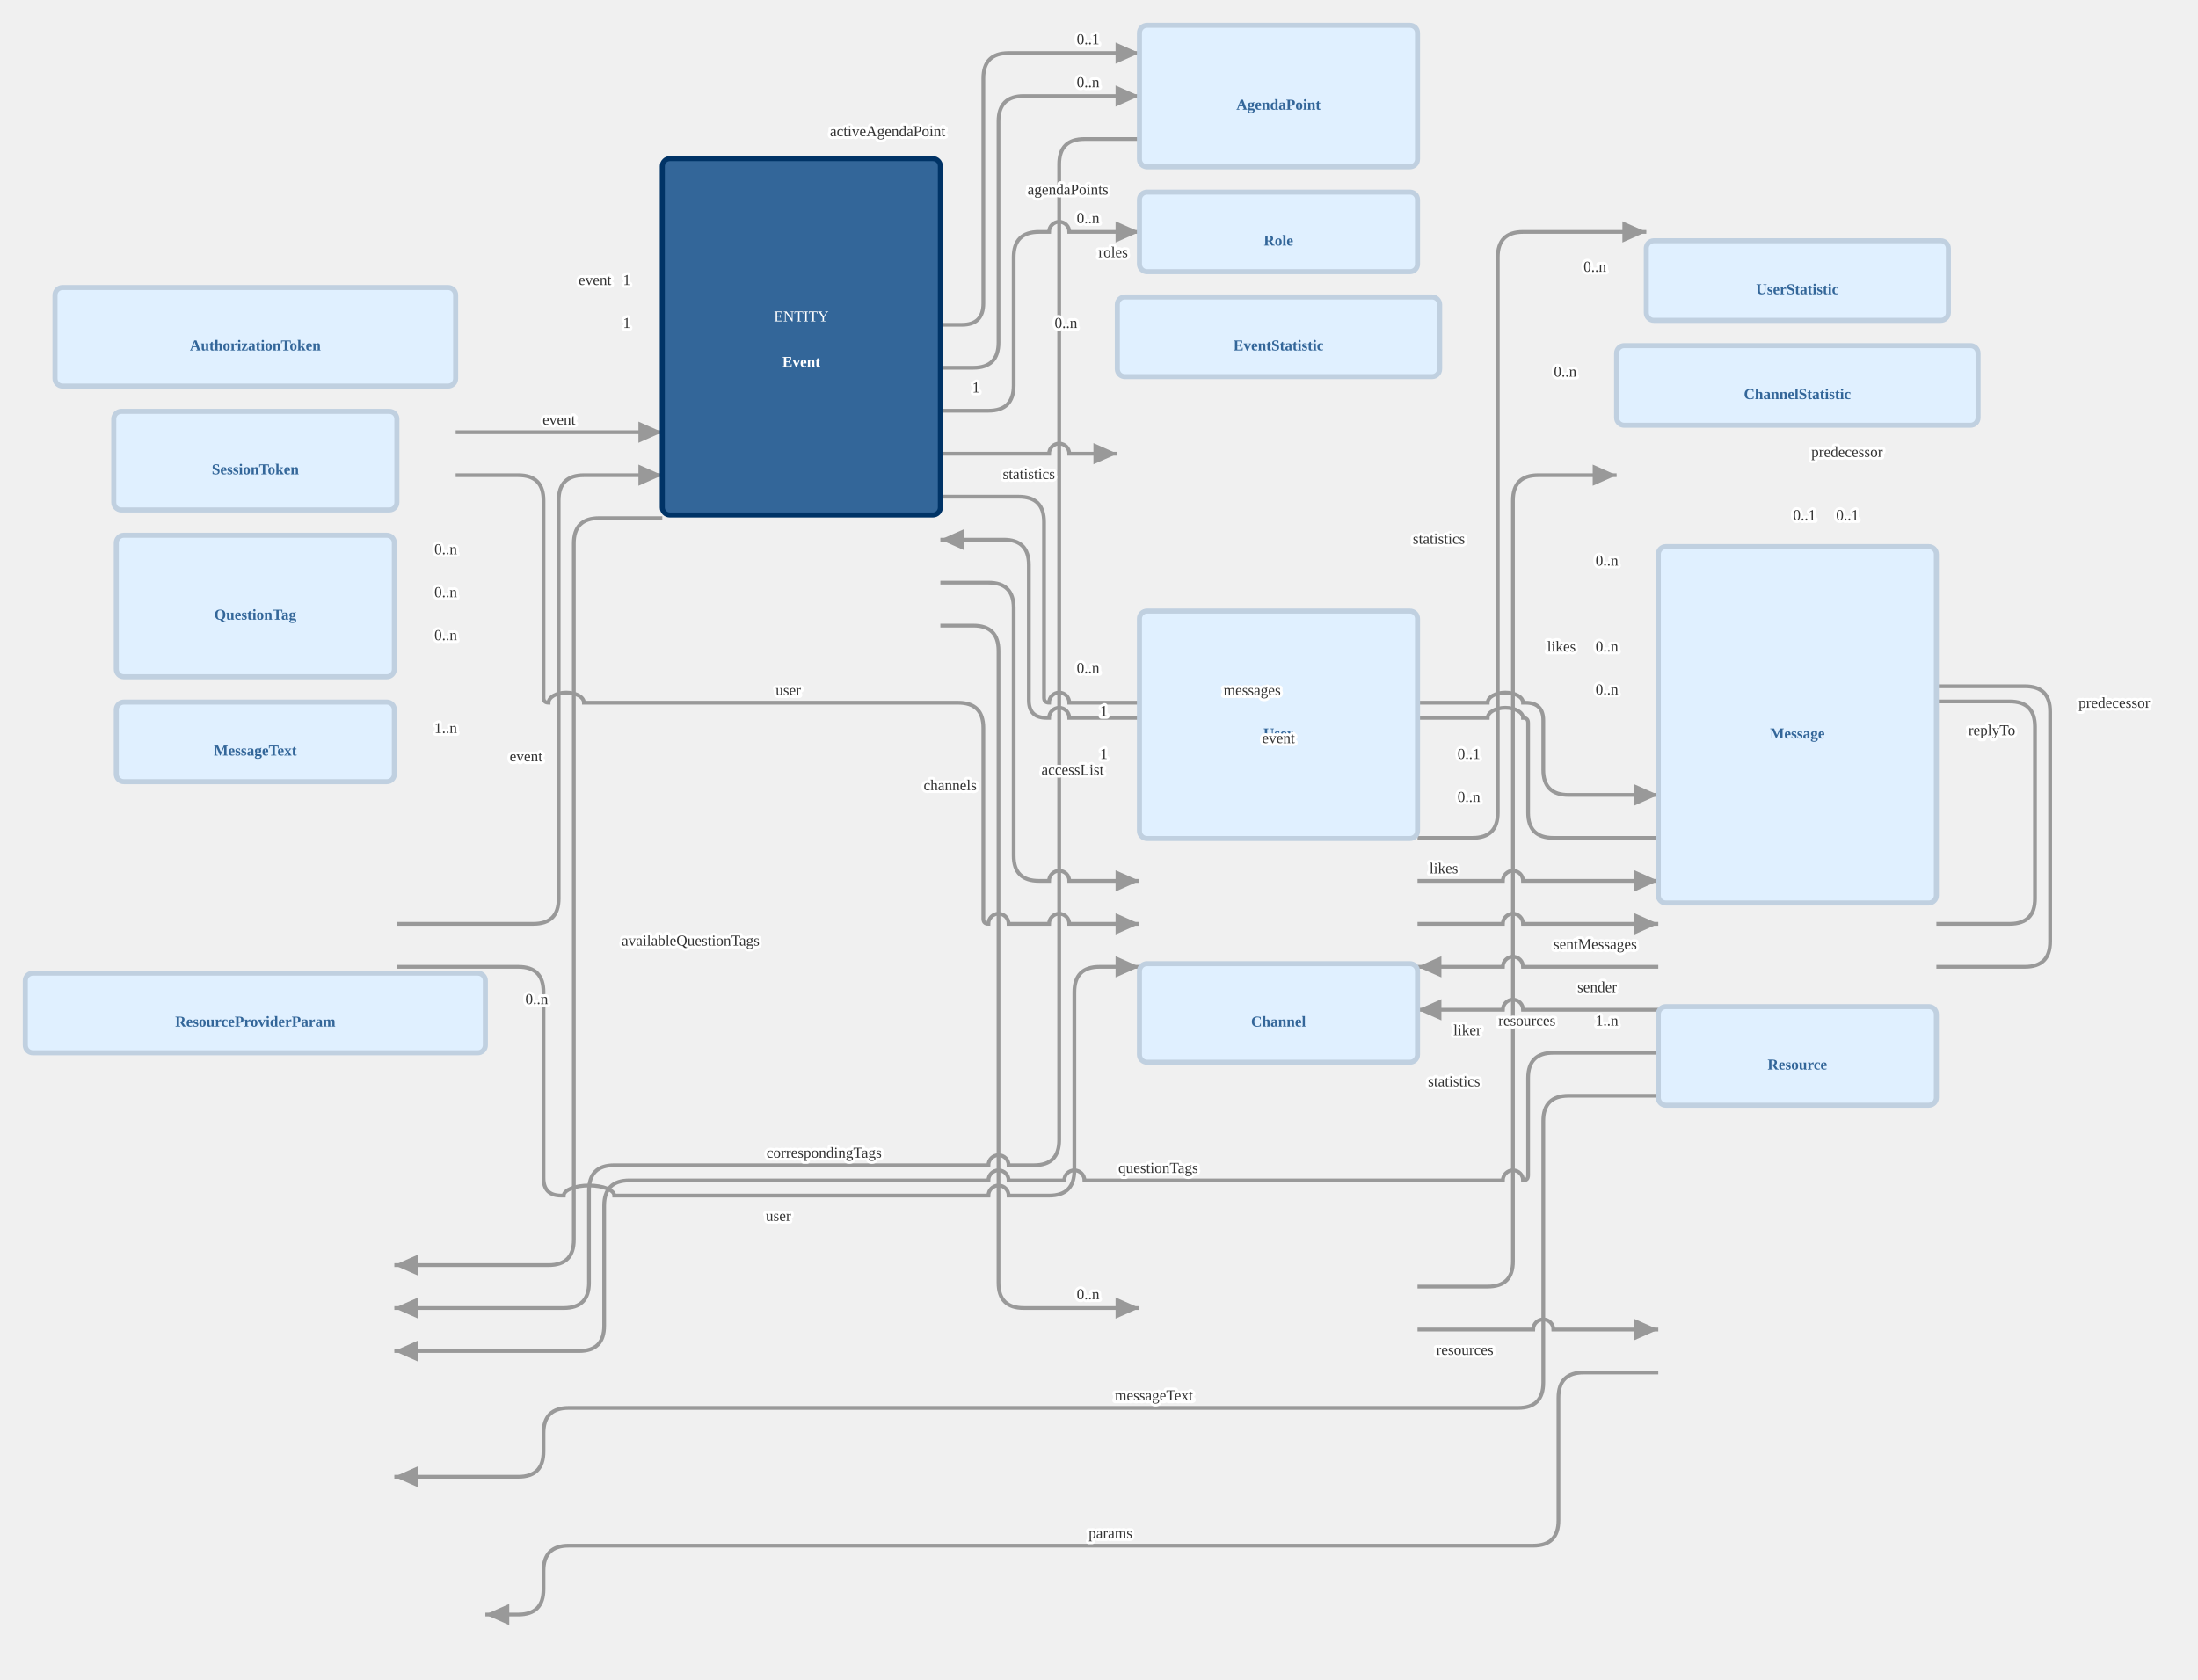
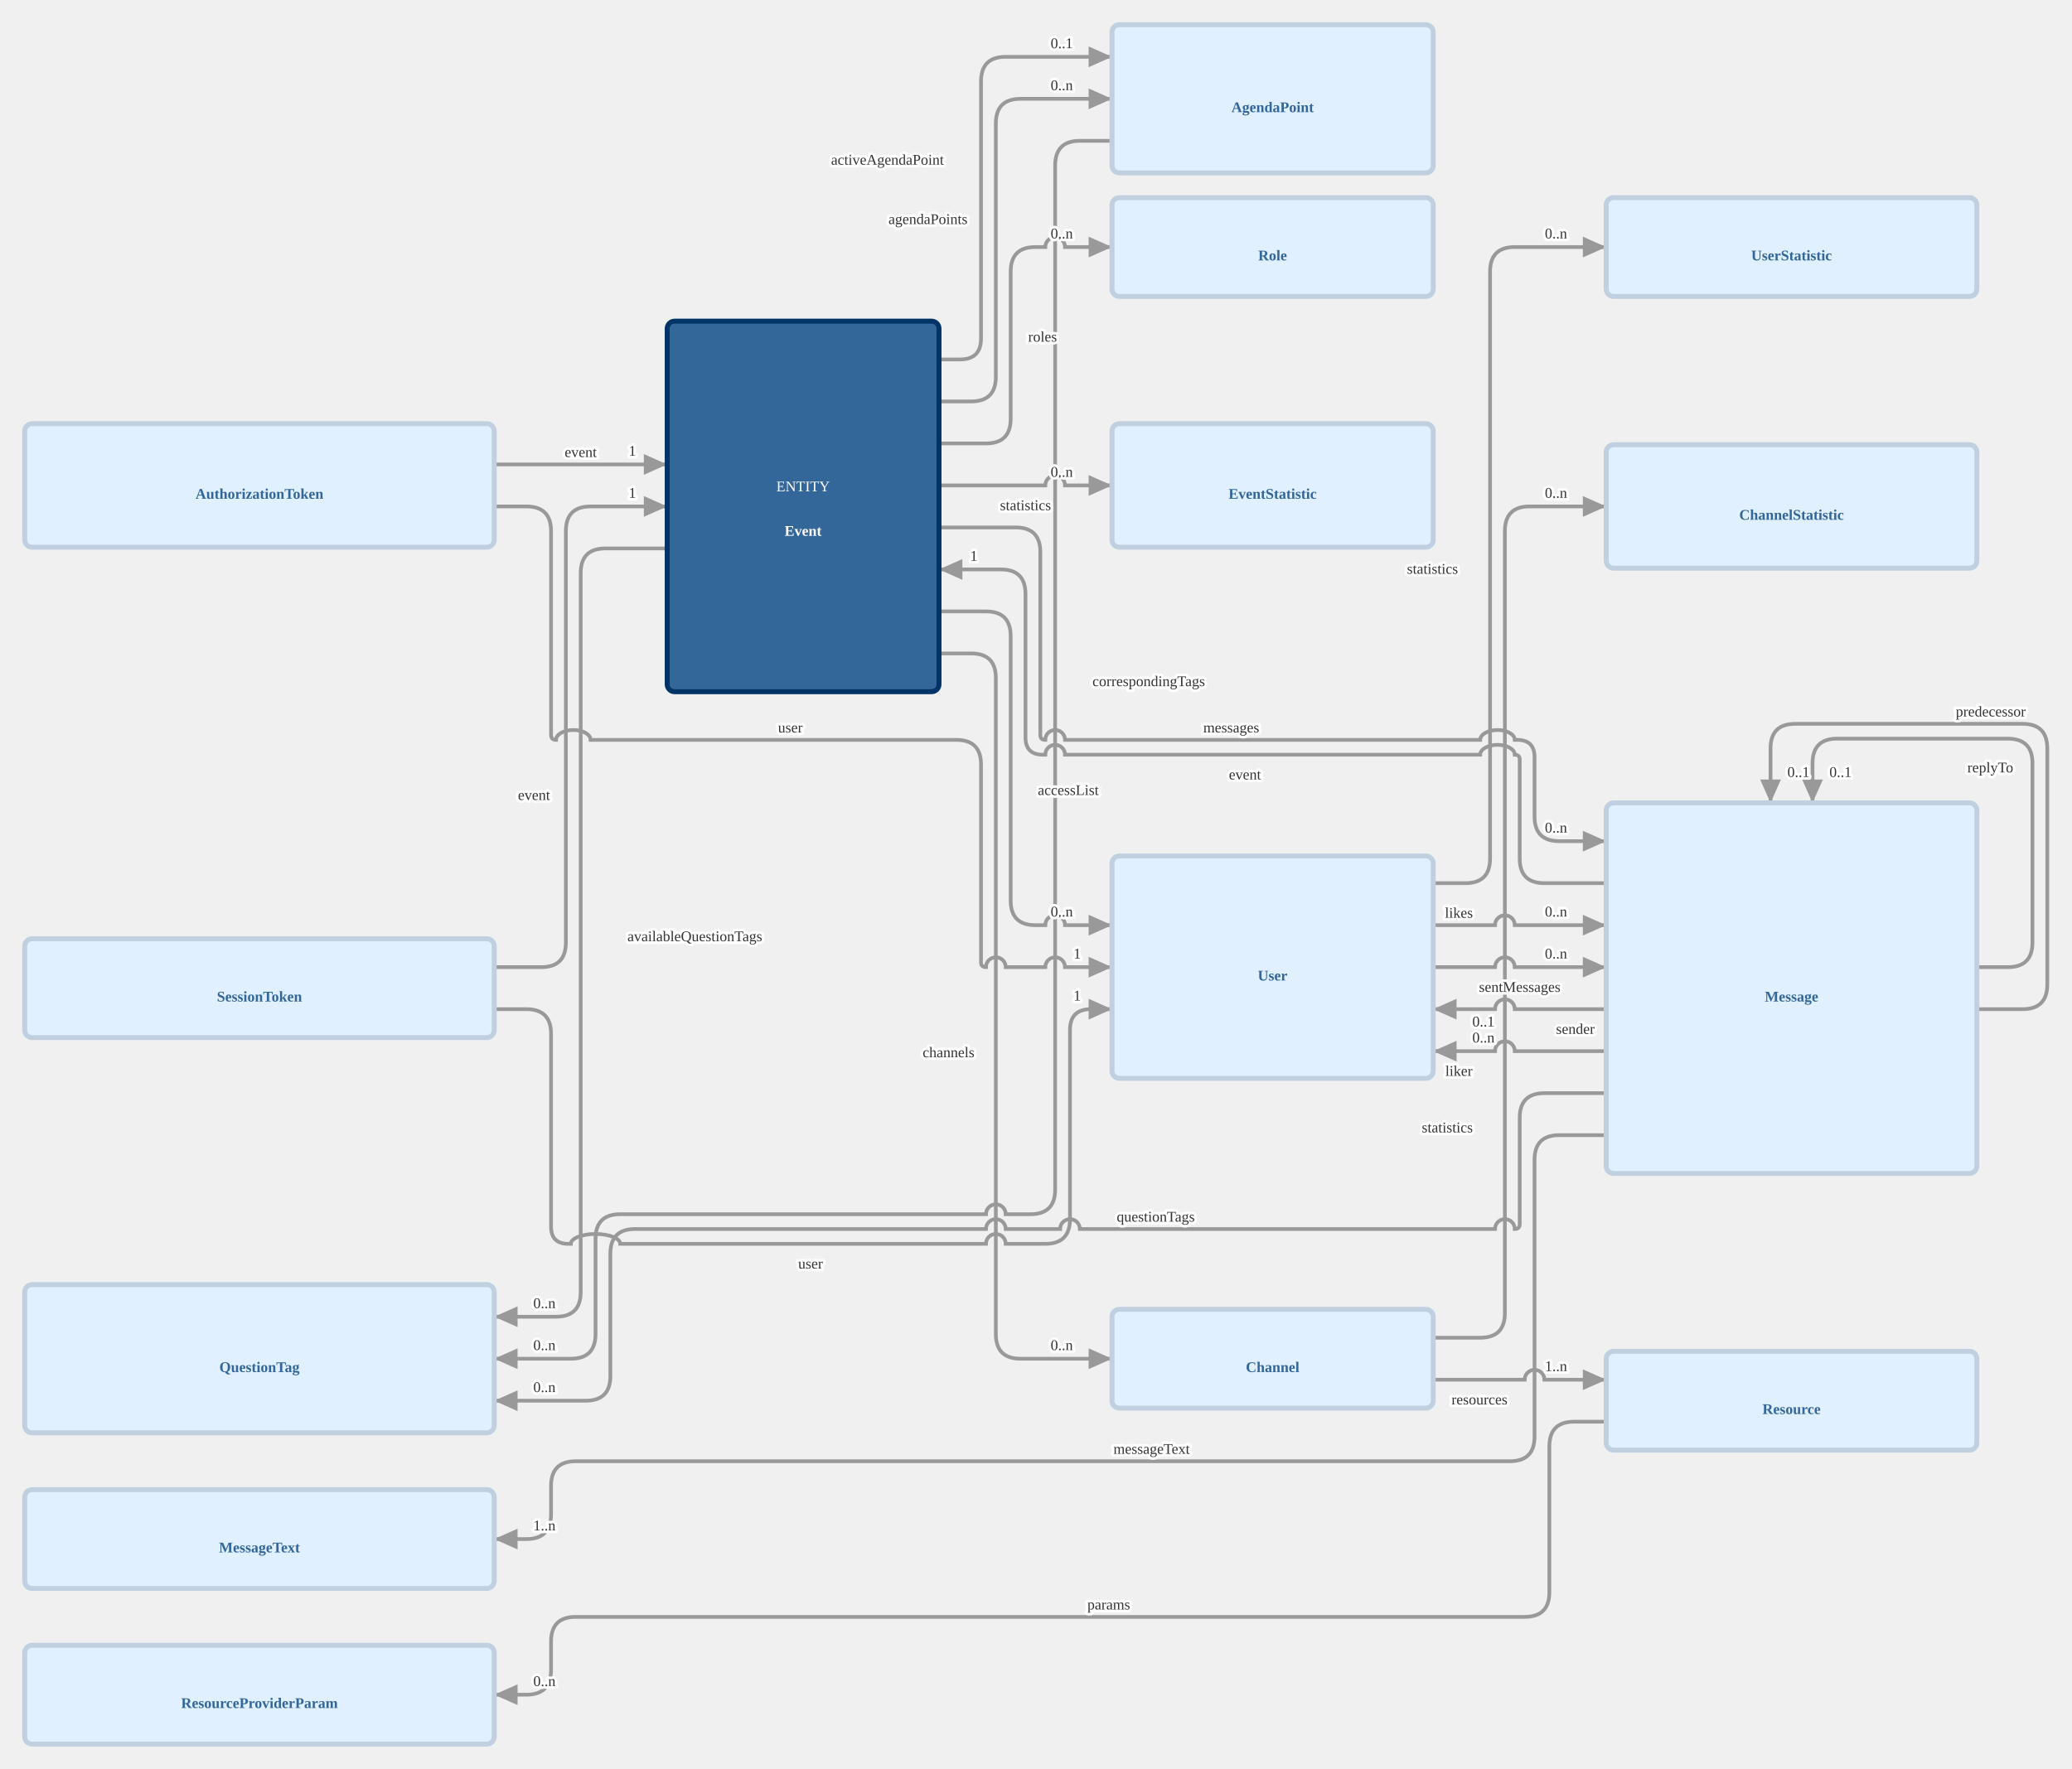
- <svg xmlns="http://www.w3.org/2000/svg" xmlns:xlink="http://www.w3.org/1999/xlink" viewBox="20 20 1739 1329" width="1739" height="1329">
+ <svg xmlns="http://www.w3.org/2000/svg" xmlns:xlink="http://www.w3.org/1999/xlink" viewBox="20 20 1677 1432" width="1677" height="1432">
  <defs>
    <style>
.gradia-1b78e744 { fill: none; stroke: #999999; stroke-width: 3 }
.gradia-72a34555 { fill: #999999 }
.gradia-8a894d87 { font-family: var(--gradia-font-family, 'Helvetica'), ui-sans-serif, -apple-system, Helvetica, Arial, sans-serif; font-size: var(--gradia-size-font-edge, 16px); text-anchor: end; fill: #333333; stroke: var(--gradia-color-edge-halo, #ffffff); stroke-width: 4.5; paint-order: stroke; stroke-linejoin: round }
.gradia-8df7aa68 { font-family: var(--gradia-font-family, 'Helvetica'), ui-sans-serif, -apple-system, Helvetica, Arial, sans-serif; font-size: var(--gradia-size-font-edge, 16px); fill: #333333; stroke: var(--gradia-color-edge-halo, #ffffff); stroke-width: 4.5; paint-order: stroke; stroke-linejoin: round }
.gradia-11dad4ff { font-family: var(--gradia-font-family, 'Helvetica'), ui-sans-serif, -apple-system, Helvetica, Arial, sans-serif; font-size: var(--gradia-size-font-edge, 16px); text-anchor: middle; fill: #333333; stroke: var(--gradia-color-edge-halo, #ffffff); stroke-width: 4.5; paint-order: stroke; stroke-linejoin: round }
.gradia-cc24e345 { font-family: var(--gradia-font-family, 'Helvetica'), ui-sans-serif, -apple-system, Helvetica, Arial, sans-serif; font-size: var(--gradia-size-font-arity, 16px); text-anchor: middle; fill: #333333; stroke: var(--gradia-color-edge-halo, #ffffff); stroke-width: 4.5; paint-order: stroke; stroke-linejoin: round }
.gradia-ceed8dfe { fill: #336699; stroke: #003366; stroke-width: 4 }
.gradia-823c8733 { fill: none; stroke: #ffffff; stroke-width: 2.5; stroke-linecap: round; stroke-linejoin: round }
.gradia-8a074145 { font-family: var(--gradia-font-family, 'Helvetica'), ui-sans-serif, -apple-system, Helvetica, Arial, sans-serif; font-size: var(--gradia-size-font-type, 16px); text-anchor: middle; fill: #ffffff }
.gradia-fc3c7305 { font-family: var(--gradia-font-family, 'Helvetica'), ui-sans-serif, -apple-system, Helvetica, Arial, sans-serif; font-size: var(--gradia-size-font-node, 30px); font-weight: 600; text-anchor: middle; fill: #ffffff }
.gradia-a6a22853 { fill: #e0f0ff; stroke: #c0d0e0; stroke-width: 4 }
.gradia-eb505b30 { fill: none; stroke: #336699; stroke-width: 2.5; stroke-linecap: round; stroke-linejoin: round }
.gradia-769fb48f { font-family: var(--gradia-font-family, 'Helvetica'), ui-sans-serif, -apple-system, Helvetica, Arial, sans-serif; font-size: var(--gradia-size-font-node, 30px); font-weight: 600; text-anchor: middle; fill: #336699 }
</style>
-     <marker id="gradia-bb254758f4e5-arrow" viewBox="0 0 10 10" refX="9" refY="5" markerWidth="21" markerHeight="21" markerUnits="userSpaceOnUse" orient="auto-start-reverse">
+     <marker id="gradia-601c26a15b64-arrow" viewBox="0 0 10 10" refX="9" refY="5" markerWidth="21" markerHeight="21" markerUnits="userSpaceOnUse" orient="auto-start-reverse">
      <path d="M 0 1 L 9 5 L 0 9 z" class="gradia-72a34555" />
    </marker>
  </defs>
-   <path d="M 764 515 L 790 515 Q 810 515 810 535 L 810 1035 Q 810 1055 830 1055 L 921.5 1055" class="gradia-1b78e744" marker-end="url(#gradia-bb254758f4e5-arrow)" />
-   <path d="M 764 345 L 802 345 Q 822 345 822 325 L 822 223.5 Q 822 203.5 842 203.5 L 850 203.5 A 8 8 0 0 1 866 203.5 L 921.5 203.5" class="gradia-1b78e744" marker-end="url(#gradia-bb254758f4e5-arrow)" />
-   <path d="M 764 481 L 802 481 Q 822 481 822 501 L 822 697 Q 822 717 842 717 L 850 717 A 8 8 0 0 1 866 717 L 921.5 717" class="gradia-1b78e744" marker-end="url(#gradia-bb254758f4e5-arrow)" />
-   <path d="M 764 413 L 826 413 Q 846 413 846 433 L 846 572 Q 846 576 850 576 L 850 576 A 8 8 0 0 1 866 576 L 1197 576 A 14 8 0 0 1 1225 576 L 1227 576 Q 1241 576 1241 590 L 1241 629 Q 1241 649 1261 649 L 1332 649" class="gradia-1b78e744" marker-end="url(#gradia-bb254758f4e5-arrow)" />
-   <path d="M 764 379 L 850 379 A 8 8 0 0 1 866 379 L 904 379" class="gradia-1b78e744" marker-end="url(#gradia-bb254758f4e5-arrow)" />
-   <path d="M 544 430 L 494 430 Q 474 430 474 450 L 474 1001 Q 474 1021 454 1021 L 332 1021" class="gradia-1b78e744" marker-end="url(#gradia-bb254758f4e5-arrow)" />
-   <path d="M 764 277 L 781 277 Q 798 277 798 260 L 798 82 Q 798 62 818 62 L 921.5 62" class="gradia-1b78e744" marker-end="url(#gradia-bb254758f4e5-arrow)" />
-   <path d="M 764 311 L 790 311 Q 810 311 810 291 L 810 116 Q 810 96 830 96 L 921.5 96" class="gradia-1b78e744" marker-end="url(#gradia-bb254758f4e5-arrow)" />
-   <path d="M 921.5 130 L 878 130 Q 858 130 858 150 L 858 922 Q 858 942 838 942 L 818 942 A 8 8 0 0 0 802 942 L 506 942 Q 486 942 486 962 L 486 1035 Q 486 1055 466 1055 L 332 1055" class="gradia-1b78e744" marker-end="url(#gradia-bb254758f4e5-arrow)" />
-   <path d="M 1141.5 1072 L 1233 1072 A 8 8 0 0 1 1249 1072 L 1332 1072" class="gradia-1b78e744" marker-end="url(#gradia-bb254758f4e5-arrow)" />
-   <path d="M 1141.5 1038 L 1197 1038 Q 1217 1038 1217 1018 L 1217 416 Q 1217 396 1237 396 L 1299 396" class="gradia-1b78e744" marker-end="url(#gradia-bb254758f4e5-arrow)" />
-   <path d="M 1332 1106 L 1273 1106 Q 1253 1106 1253 1126 L 1253 1223 Q 1253 1243 1233 1243 L 470 1243 Q 450 1243 450 1263 L 450 1277.5 Q 450 1297.5 430 1297.5 L 404 1297.5" class="gradia-1b78e744" marker-end="url(#gradia-bb254758f4e5-arrow)" />
-   <path d="M 1141.5 717 L 1209 717 A 8 8 0 0 1 1225 717 L 1332 717" class="gradia-1b78e744" marker-end="url(#gradia-bb254758f4e5-arrow)" />
-   <path d="M 1141.5 751 L 1209 751 A 8 8 0 0 1 1225 751 L 1332 751" class="gradia-1b78e744" marker-end="url(#gradia-bb254758f4e5-arrow)" />
-   <path d="M 1141.5 683 L 1185 683 Q 1205 683 1205 663 L 1205 223.5 Q 1205 203.5 1225 203.5 L 1322.5 203.5" class="gradia-1b78e744" marker-end="url(#gradia-bb254758f4e5-arrow)" />
-   <path d="M 1332 785 L 1225 785 A 8 8 0 0 0 1209 785 L 1141.5 785" class="gradia-1b78e744" marker-end="url(#gradia-bb254758f4e5-arrow)" />
-   <path d="M 1332 819 L 1225 819 A 8 8 0 0 0 1209 819 L 1141.5 819" class="gradia-1b78e744" marker-end="url(#gradia-bb254758f4e5-arrow)" />
-   <path d="M 1332 683 L 1249 683 Q 1229 683 1229 663 L 1229 592 Q 1229 588 1225 588 L 1225 588 A 14 8 0 0 0 1197 588 L 866 588 A 8 8 0 0 0 850 588 L 848 588 Q 834 588 834 574 L 834 467 Q 834 447 814 447 L 764 447" class="gradia-1b78e744" marker-end="url(#gradia-bb254758f4e5-arrow)" />
-   <path d="M 1552 751 L 1610 751 Q 1630 751 1630 731 L 1630 595 Q 1630 575 1610 575 L 1479 575 Q 1459 575 1459 595 L 1459 627" class="gradia-1b78e744" marker-end="url(#gradia-bb254758f4e5-arrow)" />
-   <path d="M 1552 785 L 1622 785 Q 1642 785 1642 765 L 1642 583 Q 1642 563 1622 563 L 1445 563 Q 1425 563 1425 583 L 1425 627" class="gradia-1b78e744" marker-end="url(#gradia-bb254758f4e5-arrow)" />
-   <path d="M 1332 853 L 1249 853 Q 1229 853 1229 873 L 1229 950 Q 1229 954 1225 954 L 1225 954 A 8 8 0 0 0 1209 954 L 878 954 A 8 8 0 0 0 862 954 L 818 954 A 8 8 0 0 0 802 954 L 518 954 Q 498 954 498 974 L 498 1069 Q 498 1089 478 1089 L 332 1089" class="gradia-1b78e744" marker-end="url(#gradia-bb254758f4e5-arrow)" />
-   <path d="M 1332 887 L 1261 887 Q 1241 887 1241 907 L 1241 1114 Q 1241 1134 1221 1134 L 470 1134 Q 450 1134 450 1154 L 450 1168.5 Q 450 1188.5 430 1188.5 L 332 1188.5" class="gradia-1b78e744" marker-end="url(#gradia-bb254758f4e5-arrow)" />
-   <path d="M 380.5 396 L 430 396 Q 450 396 450 416 L 450 572 Q 450 576 454 576 L 454 576 A 14 8 0 0 1 482 576 L 778 576 Q 798 576 798 596 L 798 747 Q 798 751 802 751 L 802 751 A 8 8 0 0 1 818 751 L 850 751 A 8 8 0 0 1 866 751 L 921.5 751" class="gradia-1b78e744" marker-end="url(#gradia-bb254758f4e5-arrow)" />
-   <path d="M 380.5 362 L 544 362" class="gradia-1b78e744" marker-end="url(#gradia-bb254758f4e5-arrow)" />
-   <path d="M 334 785 L 430 785 Q 450 785 450 805 L 450 952 Q 450 966 464 966 L 466 966 A 20 8 0 0 1 506 966 L 802 966 A 8 8 0 0 1 818 966 L 850 966 Q 870 966 870 946 L 870 805 Q 870 785 890 785 L 921.5 785" class="gradia-1b78e744" marker-end="url(#gradia-bb254758f4e5-arrow)" />
-   <path d="M 334 751 L 442 751 Q 462 751 462 731 L 462 416 Q 462 396 482 396 L 544 396" class="gradia-1b78e744" marker-end="url(#gradia-bb254758f4e5-arrow)" />
+   <path d="M 780 549 L 806 549 Q 826 549 826 569 L 826 1100 Q 826 1120 846 1120 L 920 1120" class="gradia-1b78e744" marker-end="url(#gradia-601c26a15b64-arrow)" />
+   <path d="M 780 379 L 818 379 Q 838 379 838 359 L 838 240 Q 838 220 858 220 L 866 220 A 8 8 0 0 1 882 220 L 920 220" class="gradia-1b78e744" marker-end="url(#gradia-601c26a15b64-arrow)" />
+   <path d="M 780 515 L 818 515 Q 838 515 838 535 L 838 749 Q 838 769 858 769 L 866 769 A 8 8 0 0 1 882 769 L 920 769" class="gradia-1b78e744" marker-end="url(#gradia-601c26a15b64-arrow)" />
+   <path d="M 780 447 L 842 447 Q 862 447 862 467 L 862 615 Q 862 619 866 619 L 866 619 A 8 8 0 0 1 882 619 L 1218 619 A 14 8 0 0 1 1246 619 L 1248 619 Q 1262 619 1262 633 L 1262 681 Q 1262 701 1282 701 L 1320 701" class="gradia-1b78e744" marker-end="url(#gradia-601c26a15b64-arrow)" />
+   <path d="M 780 413 L 866 413 A 8 8 0 0 1 882 413 L 920 413" class="gradia-1b78e744" marker-end="url(#gradia-601c26a15b64-arrow)" />
+   <path d="M 560 464 L 510 464 Q 490 464 490 484 L 490 1066 Q 490 1086 470 1086 L 420 1086" class="gradia-1b78e744" marker-end="url(#gradia-601c26a15b64-arrow)" />
+   <path d="M 780 311 L 797 311 Q 814 311 814 294 L 814 86 Q 814 66 834 66 L 920 66" class="gradia-1b78e744" marker-end="url(#gradia-601c26a15b64-arrow)" />
+   <path d="M 780 345 L 806 345 Q 826 345 826 325 L 826 120 Q 826 100 846 100 L 920 100" class="gradia-1b78e744" marker-end="url(#gradia-601c26a15b64-arrow)" />
+   <path d="M 920 134 L 894 134 Q 874 134 874 154 L 874 983 Q 874 1003 854 1003 L 834 1003 A 8 8 0 0 0 818 1003 L 522 1003 Q 502 1003 502 1023 L 502 1100 Q 502 1120 482 1120 L 420 1120" class="gradia-1b78e744" marker-end="url(#gradia-601c26a15b64-arrow)" />
+   <path d="M 1180 1137 L 1254 1137 A 8 8 0 0 1 1270 1137 L 1320 1137" class="gradia-1b78e744" marker-end="url(#gradia-601c26a15b64-arrow)" />
+   <path d="M 1180 1103 L 1218 1103 Q 1238 1103 1238 1083 L 1238 450 Q 1238 430 1258 430 L 1320 430" class="gradia-1b78e744" marker-end="url(#gradia-601c26a15b64-arrow)" />
+   <path d="M 1320 1171 L 1294 1171 Q 1274 1171 1274 1191 L 1274 1309 Q 1274 1329 1254 1329 L 486 1329 Q 466 1329 466 1349 L 466 1372 Q 466 1392 446 1392 L 420 1392" class="gradia-1b78e744" marker-end="url(#gradia-601c26a15b64-arrow)" />
+   <path d="M 1180 769 L 1230 769 A 8 8 0 0 1 1246 769 L 1320 769" class="gradia-1b78e744" marker-end="url(#gradia-601c26a15b64-arrow)" />
+   <path d="M 1180 803 L 1230 803 A 8 8 0 0 1 1246 803 L 1320 803" class="gradia-1b78e744" marker-end="url(#gradia-601c26a15b64-arrow)" />
+   <path d="M 1180 735 L 1206 735 Q 1226 735 1226 715 L 1226 240 Q 1226 220 1246 220 L 1320 220" class="gradia-1b78e744" marker-end="url(#gradia-601c26a15b64-arrow)" />
+   <path d="M 1320 837 L 1246 837 A 8 8 0 0 0 1230 837 L 1180 837" class="gradia-1b78e744" marker-end="url(#gradia-601c26a15b64-arrow)" />
+   <path d="M 1320 871 L 1246 871 A 8 8 0 0 0 1230 871 L 1180 871" class="gradia-1b78e744" marker-end="url(#gradia-601c26a15b64-arrow)" />
+   <path d="M 1320 735 L 1270 735 Q 1250 735 1250 715 L 1250 635 Q 1250 631 1246 631 L 1246 631 A 14 8 0 0 0 1218 631 L 882 631 A 8 8 0 0 0 866 631 L 864 631 Q 850 631 850 617 L 850 501 Q 850 481 830 481 L 780 481" class="gradia-1b78e744" marker-end="url(#gradia-601c26a15b64-arrow)" />
+   <path d="M 1620 803 L 1645 803 Q 1665 803 1665 783 L 1665 638 Q 1665 618 1645 618 L 1507 618 Q 1487 618 1487 638 L 1487 670" class="gradia-1b78e744" marker-end="url(#gradia-601c26a15b64-arrow)" />
+   <path d="M 1620 837 L 1657 837 Q 1677 837 1677 817 L 1677 626 Q 1677 606 1657 606 L 1473 606 Q 1453 606 1453 626 L 1453 670" class="gradia-1b78e744" marker-end="url(#gradia-601c26a15b64-arrow)" />
+   <path d="M 1320 905 L 1270 905 Q 1250 905 1250 925 L 1250 1011 Q 1250 1015 1246 1015 L 1246 1015 A 8 8 0 0 0 1230 1015 L 894 1015 A 8 8 0 0 0 878 1015 L 834 1015 A 8 8 0 0 0 818 1015 L 534 1015 Q 514 1015 514 1035 L 514 1134 Q 514 1154 494 1154 L 420 1154" class="gradia-1b78e744" marker-end="url(#gradia-601c26a15b64-arrow)" />
+   <path d="M 1320 939 L 1282 939 Q 1262 939 1262 959 L 1262 1183 Q 1262 1203 1242 1203 L 486 1203 Q 466 1203 466 1223 L 466 1246 Q 466 1266 446 1266 L 420 1266" class="gradia-1b78e744" marker-end="url(#gradia-601c26a15b64-arrow)" />
+   <path d="M 420 430 L 446 430 Q 466 430 466 450 L 466 615 Q 466 619 470 619 L 470 619 A 14 8 0 0 1 498 619 L 794 619 Q 814 619 814 639 L 814 799 Q 814 803 818 803 L 818 803 A 8 8 0 0 1 834 803 L 866 803 A 8 8 0 0 1 882 803 L 920 803" class="gradia-1b78e744" marker-end="url(#gradia-601c26a15b64-arrow)" />
+   <path d="M 420 396 L 560 396" class="gradia-1b78e744" marker-end="url(#gradia-601c26a15b64-arrow)" />
+   <path d="M 420 837 L 446 837 Q 466 837 466 857 L 466 1013 Q 466 1027 480 1027 L 482 1027 A 20 8 0 0 1 522 1027 L 818 1027 A 8 8 0 0 1 834 1027 L 866 1027 Q 886 1027 886 1007 L 886 854 Q 886 837 903 837 L 920 837" class="gradia-1b78e744" marker-end="url(#gradia-601c26a15b64-arrow)" />
+   <path d="M 420 803 L 458 803 Q 478 803 478 783 L 478 450 Q 478 430 498 430 L 560 430" class="gradia-1b78e744" marker-end="url(#gradia-601c26a15b64-arrow)" />
  <a href="#event" xlink:href="#event">
-     <rect x="544" y="145.5" width="220" height="282" rx="6" class="gradia-ceed8dfe" />
-     <text x="654" y="274.3" class="gradia-8a074145">ENTITY</text>
-     <text x="654" y="310.3" class="gradia-fc3c7305">Event</text>
+     <rect x="560" y="280" width="220" height="300" rx="6" class="gradia-ceed8dfe" />
+     <text x="670" y="417.8" class="gradia-8a074145">ENTITY</text>
+     <text x="670" y="453.8" class="gradia-fc3c7305">Event</text>
  </a>
  <a href="#agendapoint" xlink:href="#agendapoint">
-     <rect x="921.5" y="40" width="220" height="112" rx="6" class="gradia-a6a22853" />
-     <text x="1031.5" y="106.8" class="gradia-769fb48f">AgendaPoint</text>
+     <rect x="920" y="40" width="260" height="120" rx="6" class="gradia-a6a22853" />
+     <text x="1050" y="110.8" class="gradia-769fb48f">AgendaPoint</text>
  </a>
  <a href="#channel" xlink:href="#channel">
-     <rect x="921.5" y="782.5" width="220" height="78" rx="6" class="gradia-a6a22853" />
-     <text x="1031.5" y="832.3" class="gradia-769fb48f">Channel</text>
+     <rect x="920" y="1080" width="260" height="80" rx="6" class="gradia-a6a22853" />
+     <text x="1050" y="1130.8" class="gradia-769fb48f">Channel</text>
  </a>
  <a href="#resource" xlink:href="#resource">
-     <rect x="1332" y="816.5" width="220" height="78" rx="6" class="gradia-a6a22853" />
-     <text x="1442" y="866.3" class="gradia-769fb48f">Resource</text>
+     <rect x="1320" y="1114" width="300" height="80" rx="6" class="gradia-a6a22853" />
+     <text x="1470" y="1164.8" class="gradia-769fb48f">Resource</text>
  </a>
  <a href="#resourceproviderparam" xlink:href="#resourceproviderparam">
-     <rect x="40" y="790" width="364" height="63" rx="6" class="gradia-a6a22853" />
-     <text x="222" y="832.3" class="gradia-769fb48f">ResourceProviderParam</text>
+     <rect x="40" y="1352" width="380" height="80" rx="6" class="gradia-a6a22853" />
+     <text x="230" y="1402.8" class="gradia-769fb48f">ResourceProviderParam</text>
  </a>
  <a href="#role" xlink:href="#role">
-     <rect x="921.5" y="172" width="220" height="63" rx="6" class="gradia-a6a22853" />
-     <text x="1031.5" y="214.3" class="gradia-769fb48f">Role</text>
+     <rect x="920" y="180" width="260" height="80" rx="6" class="gradia-a6a22853" />
+     <text x="1050" y="230.8" class="gradia-769fb48f">Role</text>
  </a>
  <a href="#user" xlink:href="#user">
-     <rect x="921.5" y="503.5" width="220" height="180" rx="6" class="gradia-a6a22853" />
-     <text x="1031.5" y="604.3" class="gradia-769fb48f">User</text>
+     <rect x="920" y="713" width="260" height="180" rx="6" class="gradia-a6a22853" />
+     <text x="1050" y="813.8" class="gradia-769fb48f">User</text>
  </a>
  <a href="#message" xlink:href="#message">
-     <rect x="1332" y="452.5" width="220" height="282" rx="6" class="gradia-a6a22853" />
-     <text x="1442" y="604.3" class="gradia-769fb48f">Message</text>
+     <rect x="1320" y="670" width="300" height="300" rx="6" class="gradia-a6a22853" />
+     <text x="1470" y="830.8" class="gradia-769fb48f">Message</text>
  </a>
  <a href="#messagetext" xlink:href="#messagetext">
-     <rect x="112" y="575.5" width="220" height="63" rx="6" class="gradia-a6a22853" />
-     <text x="222" y="617.8" class="gradia-769fb48f">MessageText</text>
+     <rect x="40" y="1226" width="380" height="80" rx="6" class="gradia-a6a22853" />
+     <text x="230" y="1276.8" class="gradia-769fb48f">MessageText</text>
  </a>
  <a href="#questiontag" xlink:href="#questiontag">
-     <rect x="112" y="443.5" width="220" height="112" rx="6" class="gradia-a6a22853" />
-     <text x="222" y="510.3" class="gradia-769fb48f">QuestionTag</text>
+     <rect x="40" y="1060" width="380" height="120" rx="6" class="gradia-a6a22853" />
+     <text x="230" y="1130.8" class="gradia-769fb48f">QuestionTag</text>
  </a>
  <a href="#authorizationtoken" xlink:href="#authorizationtoken">
-     <rect x="63.5" y="247.5" width="317" height="78" rx="6" class="gradia-a6a22853" />
-     <text x="222" y="297.3" class="gradia-769fb48f">AuthorizationToken</text>
+     <rect x="40" y="363" width="380" height="100" rx="6" class="gradia-a6a22853" />
+     <text x="230" y="423.8" class="gradia-769fb48f">AuthorizationToken</text>
  </a>
  <a href="#sessiontoken" xlink:href="#sessiontoken">
-     <rect x="110" y="345.5" width="224" height="78" rx="6" class="gradia-a6a22853" />
-     <text x="222" y="395.3" class="gradia-769fb48f">SessionToken</text>
+     <rect x="40" y="780" width="380" height="80" rx="6" class="gradia-a6a22853" />
+     <text x="230" y="830.8" class="gradia-769fb48f">SessionToken</text>
  </a>
  <a href="#eventstatistic" xlink:href="#eventstatistic">
-     <rect x="904" y="255" width="255" height="63" rx="6" class="gradia-a6a22853" />
-     <text x="1031.5" y="297.3" class="gradia-769fb48f">EventStatistic</text>
+     <rect x="920" y="363" width="260" height="100" rx="6" class="gradia-a6a22853" />
+     <text x="1050" y="423.8" class="gradia-769fb48f">EventStatistic</text>
  </a>
  <a href="#channelstatistic" xlink:href="#channelstatistic">
-     <rect x="1299" y="293.5" width="286" height="63" rx="6" class="gradia-a6a22853" />
-     <text x="1442" y="335.8" class="gradia-769fb48f">ChannelStatistic</text>
+     <rect x="1320" y="380" width="300" height="100" rx="6" class="gradia-a6a22853" />
+     <text x="1470" y="440.8" class="gradia-769fb48f">ChannelStatistic</text>
  </a>
  <a href="#userstatistic" xlink:href="#userstatistic">
-     <rect x="1322.5" y="210.5" width="239" height="63" rx="6" class="gradia-a6a22853" />
-     <text x="1442" y="252.8" class="gradia-769fb48f">UserStatistic</text>
+     <rect x="1320" y="180" width="300" height="80" rx="6" class="gradia-a6a22853" />
+     <text x="1470" y="230.8" class="gradia-769fb48f">UserStatistic</text>
  </a>
-   <text x="1250.72" y="831.5" class="gradia-8a894d87">resources</text>
-   <text x="1266.72" y="535.5" class="gradia-8a894d87">likes</text>
-   <text x="1453" y="381.5" class="gradia-8df7aa68">predecessor</text>
-   <text x="503.68" y="245.5" class="gradia-8a894d87">event</text>
-   <text x="771.72" y="645.25" class="gradia-11dad4ff">channels</text>
-   <text x="900.7" y="223.5" class="gradia-11dad4ff">roles</text>
-   <text x="868.6" y="633" class="gradia-11dad4ff">accessList</text>
-   <text x="1010.656" y="570" class="gradia-11dad4ff">messages</text>
-   <text x="834" y="399" class="gradia-11dad4ff">statistics</text>
-   <text x="566.36" y="768.188" class="gradia-11dad4ff">availableQuestionTags</text>
-   <text x="722.28" y="127.75" class="gradia-11dad4ff">activeAgendaPoint</text>
-   <text x="864.92" y="173.938" class="gradia-11dad4ff">agendaPoints</text>
-   <text x="672" y="936" class="gradia-11dad4ff">correspondingTags</text>
-   <text x="1178.94" y="1092" class="gradia-11dad4ff">resources</text>
-   <text x="1170.4" y="879.5" class="gradia-11dad4ff">statistics</text>
-   <text x="898.567" y="1237" class="gradia-11dad4ff">params</text>
-   <text x="1162.3" y="711" class="gradia-11dad4ff">likes</text>
-   <text x="1282.08" y="771" class="gradia-11dad4ff">sentMessages</text>
-   <text x="1158.4" y="450.25" class="gradia-11dad4ff">statistics</text>
-   <text x="1283.61" y="805" class="gradia-11dad4ff">sender</text>
-   <text x="1180.912" y="839" class="gradia-11dad4ff">liker</text>
-   <text x="1031.5" y="608" class="gradia-11dad4ff">event</text>
-   <text x="1595.88" y="601.75" class="gradia-11dad4ff">replyTo</text>
-   <text x="1692.76" y="580" class="gradia-11dad4ff">predecessor</text>
-   <text x="936.326" y="948" class="gradia-11dad4ff">questionTags</text>
-   <text x="932.935" y="1128" class="gradia-11dad4ff">messageText</text>
-   <text x="643.67" y="570" class="gradia-11dad4ff">user</text>
-   <text x="462.25" y="356" class="gradia-11dad4ff">event</text>
-   <text x="635.83" y="986" class="gradia-11dad4ff">user</text>
-   <text x="436.2" y="622.375" class="gradia-11dad4ff">event</text>
-   <text x="880.86" y="1048" class="gradia-cc24e345">0..n</text>
-   <text x="880.86" y="196.5" class="gradia-cc24e345">0..n</text>
-   <text x="880.86" y="552.5" class="gradia-cc24e345">0..n</text>
-   <text x="1291.36" y="467.5" class="gradia-cc24e345">0..n</text>
-   <text x="863.36" y="279.5" class="gradia-cc24e345">0..n</text>
-   <text x="372.64" y="458.5" class="gradia-cc24e345">0..n</text>
-   <text x="880.86" y="55" class="gradia-cc24e345">0..1</text>
-   <text x="880.86" y="89" class="gradia-cc24e345">0..n</text>
-   <text x="372.64" y="492.5" class="gradia-cc24e345">0..n</text>
-   <text x="1291.36" y="831.5" class="gradia-cc24e345">1..n</text>
-   <text x="1258.36" y="318" class="gradia-cc24e345">0..n</text>
-   <text x="444.64" y="814.5" class="gradia-cc24e345">0..n</text>
-   <text x="1291.36" y="535.5" class="gradia-cc24e345">0..n</text>
-   <text x="1291.36" y="569.5" class="gradia-cc24e345">0..n</text>
-   <text x="1281.86" y="235" class="gradia-cc24e345">0..n</text>
-   <text x="1182.14" y="620.5" class="gradia-cc24e345">0..1</text>
-   <text x="1182.14" y="654.5" class="gradia-cc24e345">0..n</text>
-   <text x="792.16" y="330.5" class="gradia-cc24e345">1</text>
-   <text x="1481.64" y="431.5" class="gradia-cc24e345">0..1</text>
-   <text x="1447.64" y="431.5" class="gradia-cc24e345">0..1</text>
-   <text x="372.64" y="526.5" class="gradia-cc24e345">0..n</text>
-   <text x="372.64" y="600" class="gradia-cc24e345">1..n</text>
-   <text x="893.34" y="586.5" class="gradia-cc24e345">1</text>
-   <text x="515.84" y="245.5" class="gradia-cc24e345">1</text>
-   <text x="893.34" y="620.5" class="gradia-cc24e345">1</text>
-   <text x="515.84" y="279.5" class="gradia-cc24e345">1</text>
+   <text x="787.72" y="875.938" class="gradia-11dad4ff">channels</text>
+   <text x="863.8" y="296.571" class="gradia-11dad4ff">roles</text>
+   <text x="884.6" y="663.625" class="gradia-11dad4ff">accessList</text>
+   <text x="1016.531" y="613" class="gradia-11dad4ff">messages</text>
+   <text x="850" y="433" class="gradia-11dad4ff">statistics</text>
+   <text x="582.36" y="782" class="gradia-11dad4ff">availableQuestionTags</text>
+   <text x="738.28" y="153.312" class="gradia-11dad4ff">activeAgendaPoint</text>
+   <text x="771.08" y="201.375" class="gradia-11dad4ff">agendaPoints</text>
+   <text x="949.72" y="575.5" class="gradia-11dad4ff">correspondingTags</text>
+   <text x="1217.44" y="1157" class="gradia-11dad4ff">resources</text>
+   <text x="1191.4" y="936.75" class="gradia-11dad4ff">statistics</text>
+   <text x="917.38" y="1323" class="gradia-11dad4ff">params</text>
+   <text x="1200.8" y="763" class="gradia-11dad4ff">likes</text>
+   <text x="1250" y="823" class="gradia-11dad4ff">sentMessages</text>
+   <text x="1179.4" y="484.5" class="gradia-11dad4ff">statistics</text>
+   <text x="1295.04" y="857" class="gradia-11dad4ff">sender</text>
+   <text x="1200.8" y="891" class="gradia-11dad4ff">liker</text>
+   <text x="1027.6" y="651" class="gradia-11dad4ff">event</text>
+   <text x="1630.88" y="645.312" class="gradia-11dad4ff">replyTo</text>
+   <text x="1631.24" y="600" class="gradia-11dad4ff">predecessor</text>
+   <text x="955.403" y="1009" class="gradia-11dad4ff">questionTags</text>
+   <text x="952.06" y="1197" class="gradia-11dad4ff">messageText</text>
+   <text x="659.67" y="613" class="gradia-11dad4ff">user</text>
+   <text x="490" y="390" class="gradia-11dad4ff">event</text>
+   <text x="676" y="1047" class="gradia-11dad4ff">user</text>
+   <text x="452.2" y="667.625" class="gradia-11dad4ff">event</text>
+   <text x="879.36" y="1113" class="gradia-cc24e345">0..n</text>
+   <text x="879.36" y="213" class="gradia-cc24e345">0..n</text>
+   <text x="879.36" y="762" class="gradia-cc24e345">0..n</text>
+   <text x="1279.36" y="694" class="gradia-cc24e345">0..n</text>
+   <text x="879.36" y="406" class="gradia-cc24e345">0..n</text>
+   <text x="460.64" y="1079" class="gradia-cc24e345">0..n</text>
+   <text x="879.36" y="59" class="gradia-cc24e345">0..1</text>
+   <text x="879.36" y="93" class="gradia-cc24e345">0..n</text>
+   <text x="460.64" y="1113" class="gradia-cc24e345">0..n</text>
+   <text x="1279.36" y="1130" class="gradia-cc24e345">1..n</text>
+   <text x="1279.36" y="423" class="gradia-cc24e345">0..n</text>
+   <text x="460.64" y="1385" class="gradia-cc24e345">0..n</text>
+   <text x="1279.36" y="762" class="gradia-cc24e345">0..n</text>
+   <text x="1279.36" y="796" class="gradia-cc24e345">0..n</text>
+   <text x="1279.36" y="213" class="gradia-cc24e345">0..n</text>
+   <text x="1220.64" y="851" class="gradia-cc24e345">0..1</text>
+   <text x="1220.64" y="864" class="gradia-cc24e345">0..n</text>
+   <text x="808.16" y="474" class="gradia-cc24e345">1</text>
+   <text x="1509.64" y="649" class="gradia-cc24e345">0..1</text>
+   <text x="1475.64" y="649" class="gradia-cc24e345">0..1</text>
+   <text x="460.64" y="1147" class="gradia-cc24e345">0..n</text>
+   <text x="460.64" y="1259" class="gradia-cc24e345">1..n</text>
+   <text x="891.84" y="796" class="gradia-cc24e345">1</text>
+   <text x="531.84" y="389" class="gradia-cc24e345">1</text>
+   <text x="891.84" y="830" class="gradia-cc24e345">1</text>
+   <text x="531.84" y="423" class="gradia-cc24e345">1</text>
</svg>
